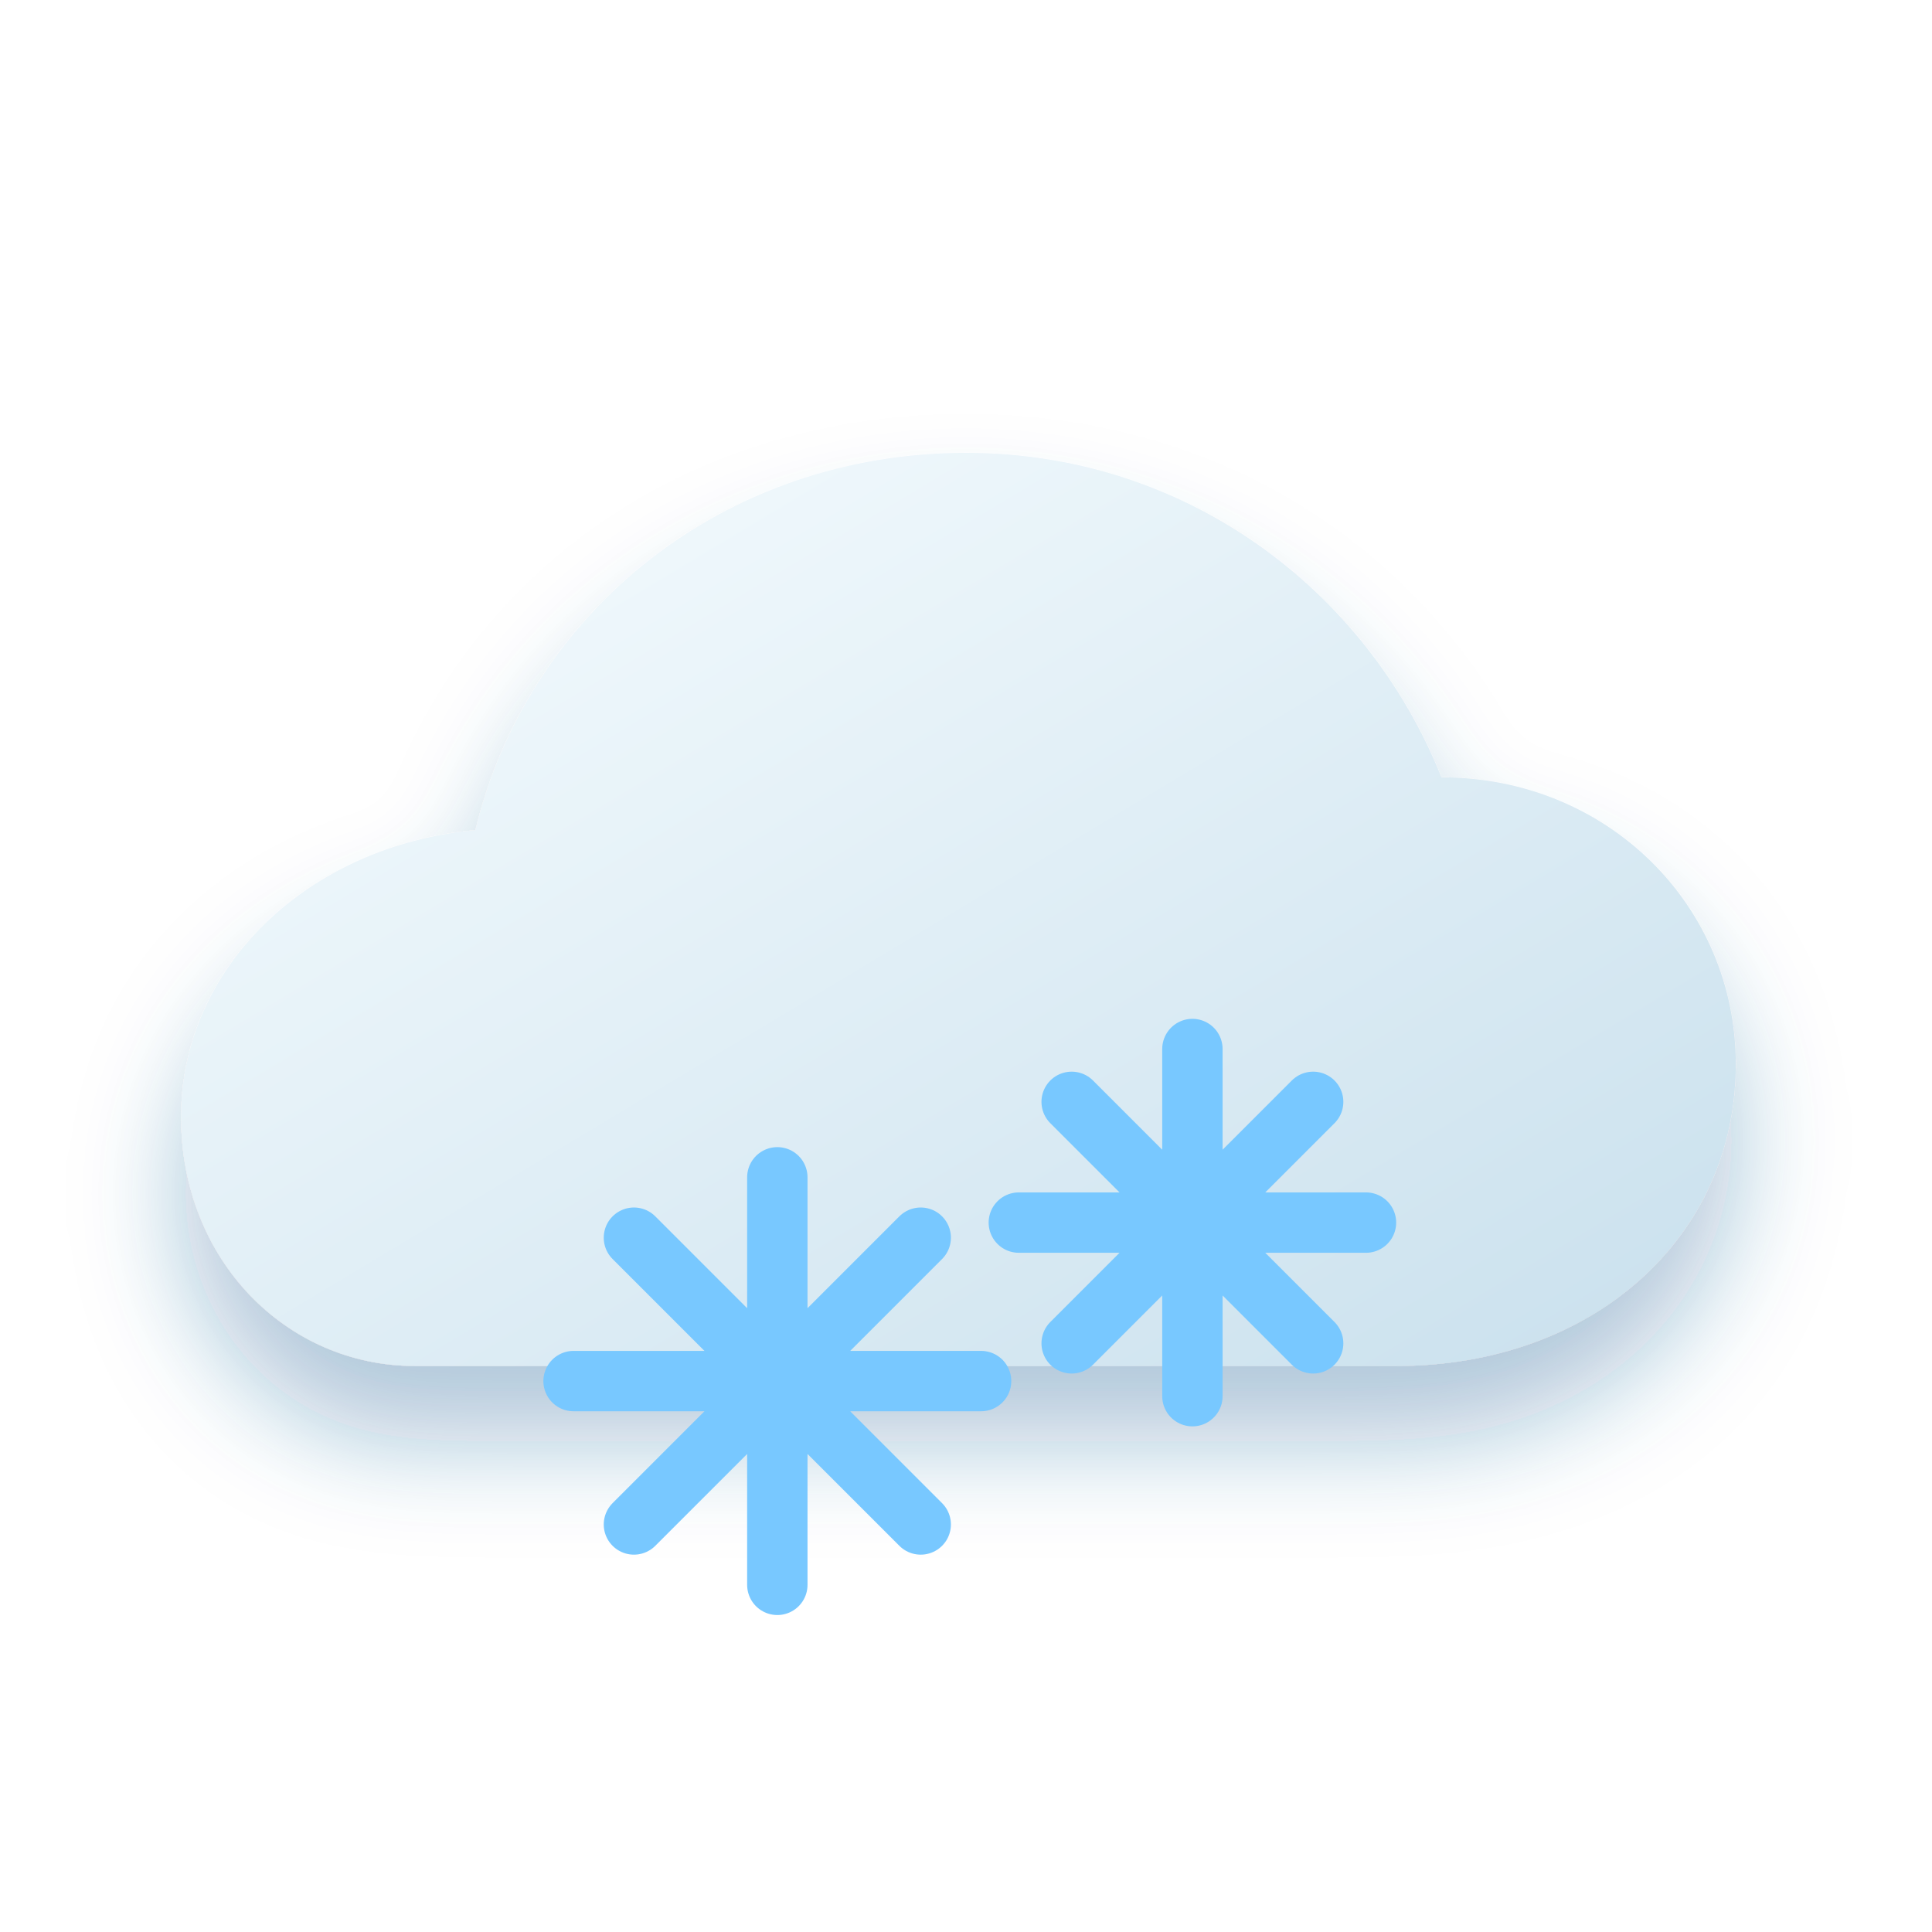
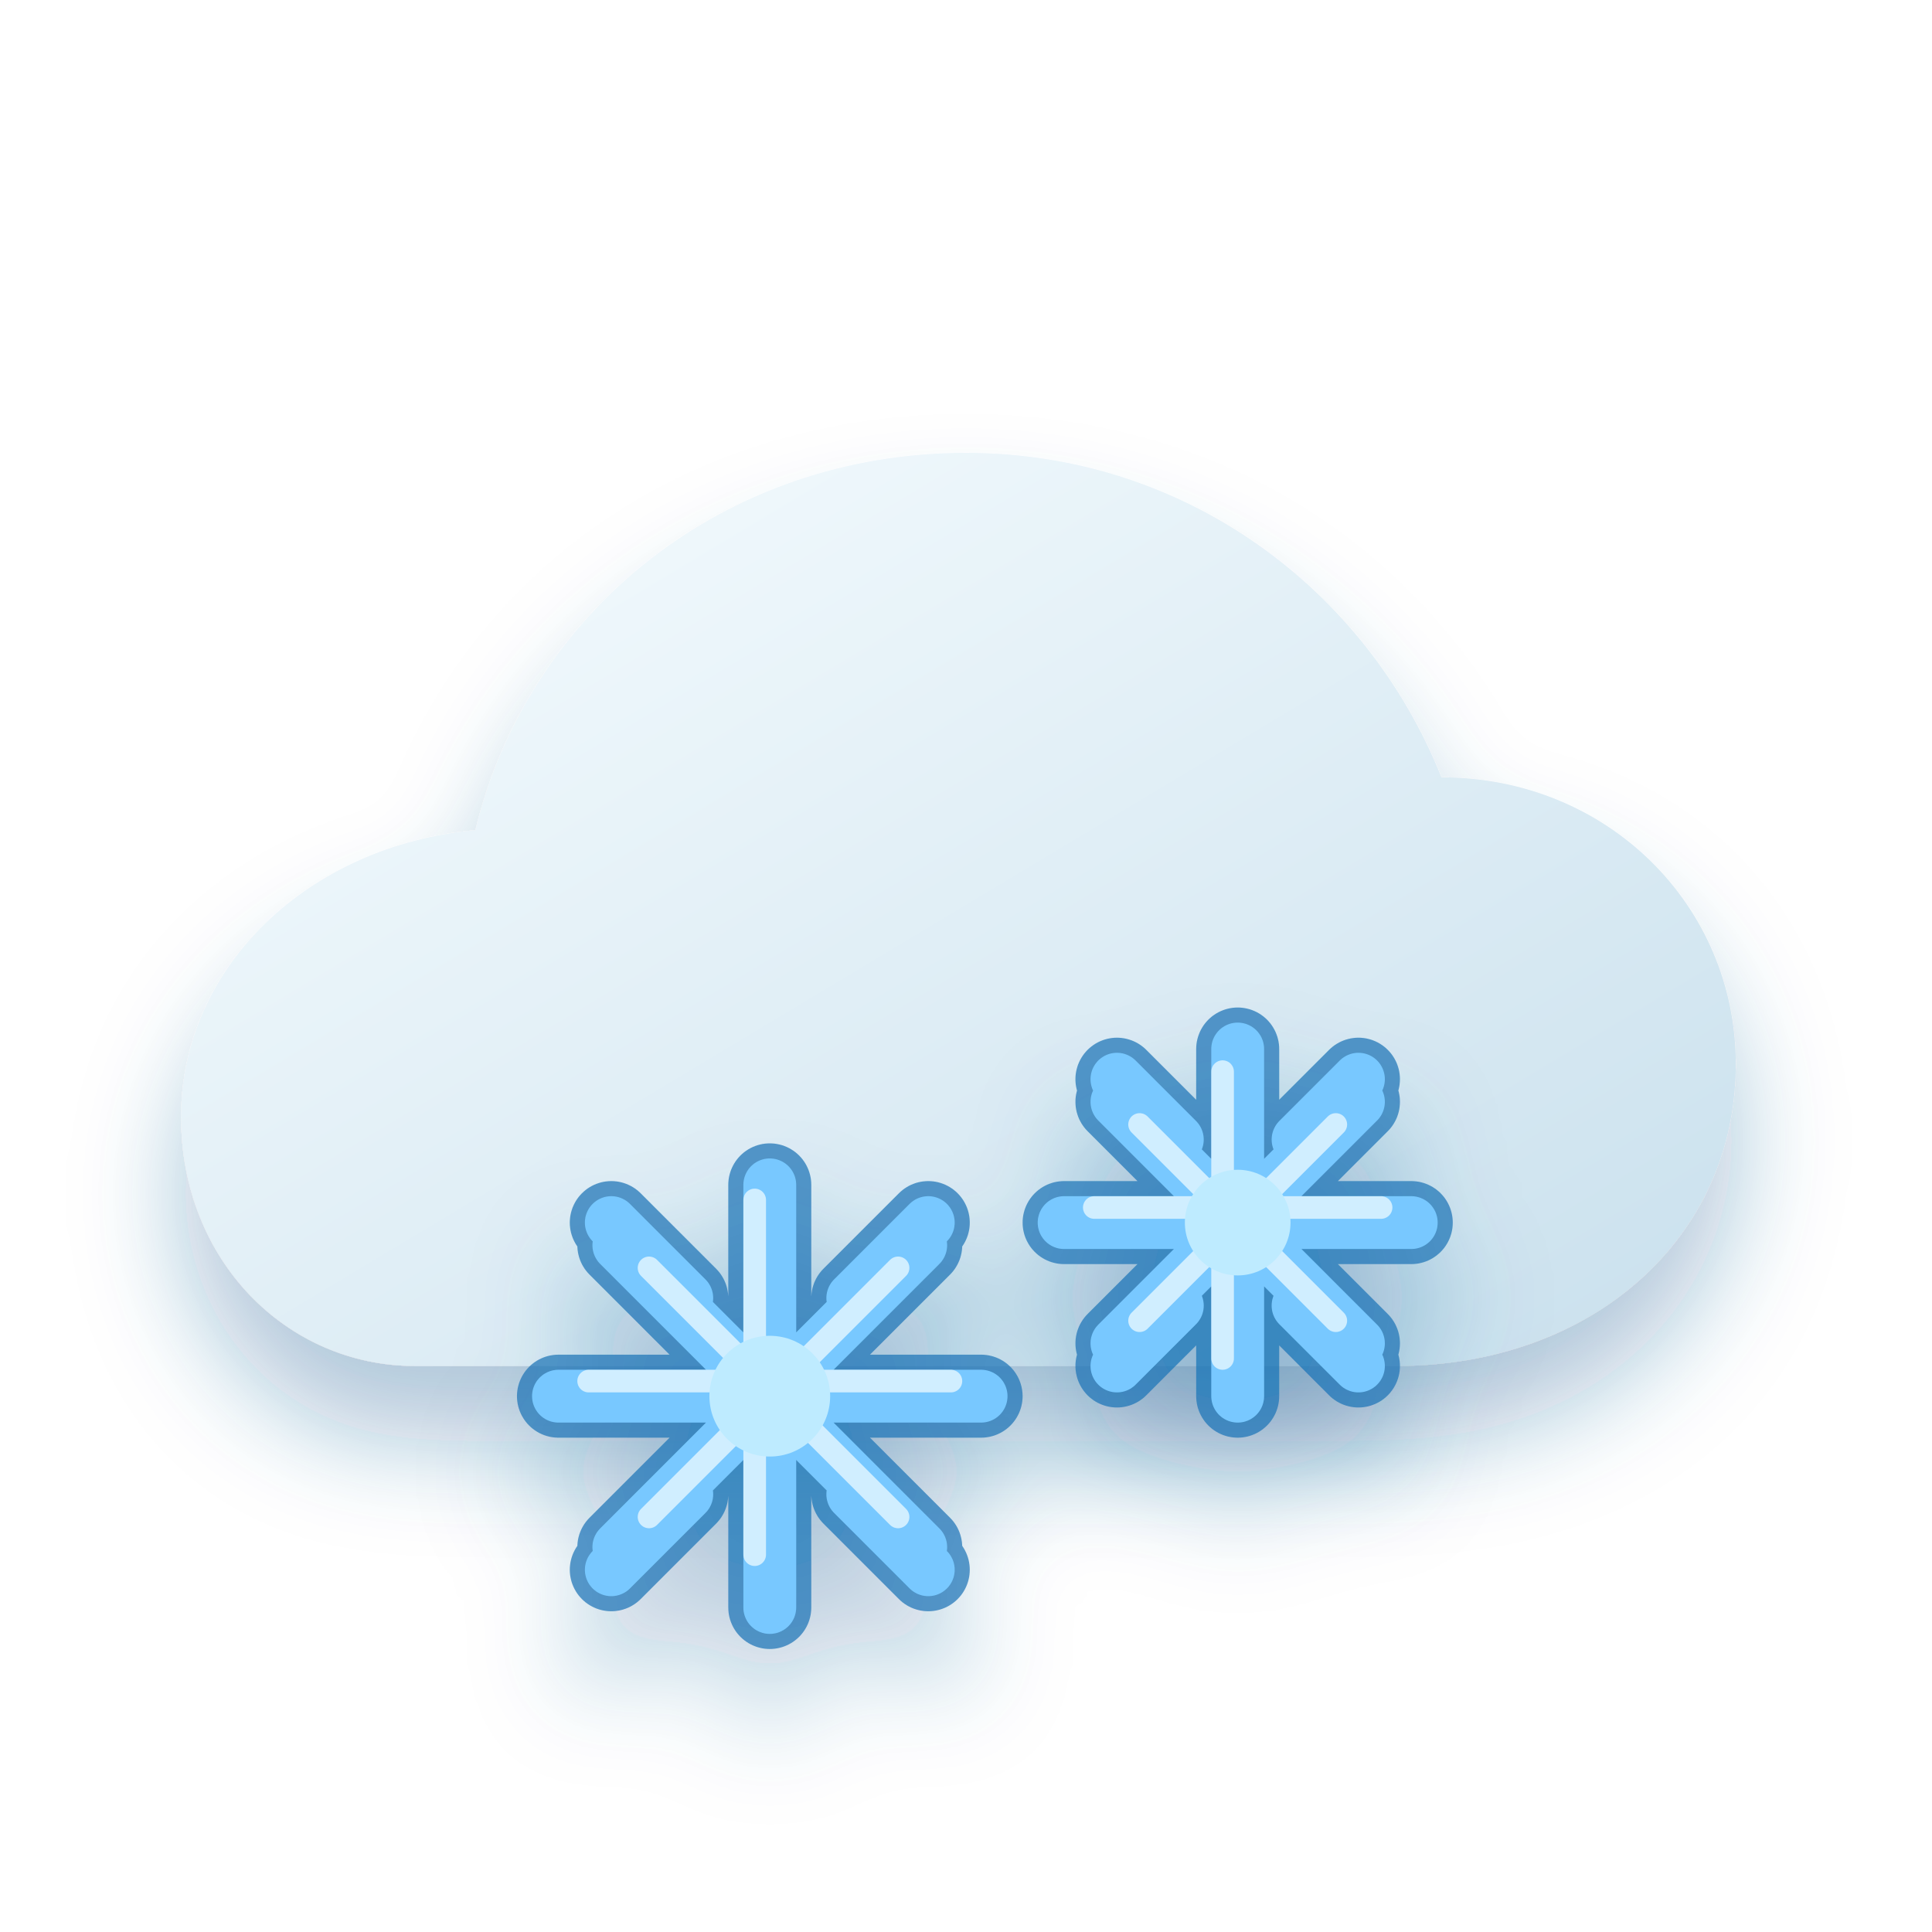
<svg xmlns="http://www.w3.org/2000/svg" viewBox="0 0 256 256" role="img" aria-label="snow weather icon">
  <defs>
    <filter id="shadow" x="-30%" y="-30%" width="160%" height="170%">
      <feDropShadow dx="0" dy="10" stdDeviation="7" flood-color="#176097" flood-opacity=".34" />
    </filter>
    <linearGradient id="sun" x1="0" x2="1" y1="0" y2="1">
      <stop offset="0" stop-color="#FFE978" />
      <stop offset="1" stop-color="#FF9E00" />
    </linearGradient>
    <linearGradient id="moon" x1="0" x2="0" y1="0" y2="1">
      <stop offset="0" stop-color="#FFE91F" />
      <stop offset="1" stop-color="#FFB700" />
    </linearGradient>
    <linearGradient id="cloud" x1="0" x2="1" y1="0" y2="1">
      <stop offset="0" stop-color="#F8FDFF" />
      <stop offset="1" stop-color="#C9E0ED" />
    </linearGradient>
    <linearGradient id="drop" x1="0" x2="0" y1="0" y2="1">
      <stop offset="0" stop-color="#9DDDFF" />
      <stop offset="1" stop-color="#55B3F2" />
    </linearGradient>
  </defs>
  <path filter="url(#shadow)" fill="url(#cloud)" d="M55 181h130c26 0 45-17 45-40 0-21-17-38-39-38-10-25-34-43-63-43-32 0-58 21-65 50-22 2-39 18-39 38 0 19 14 33 31 33Z" />
-   <g stroke="#78C8FF" stroke-width="8" stroke-linecap="round">
-     <path d="M103 156v54M76 183h54M84 164l38 38M122 164l-38 38M158 139v46M135 162h46M142 146l32 32M174 146l-32 32" />
+   <g filter="url(#shadow)" stroke-linecap="round" stroke-linejoin="round">
+     <g stroke="#1B74B7" stroke-width="11" opacity=".72">
+       <path d="M102 157v56M74 185h56M82 165l40 40M122 165l-40 40M91 172l-10-10M113 172l10-10M91 198l-10 10M113 198l10 10" />
+       <path d="M164 139v46M141 162h46M148 146l32 32M180 146l-32 32M156 151l-8-8M172 151l8-8M156 173l-8 8M172 173l8 8" />
+     </g>
+     <g stroke="#78C8FF" stroke-width="7">
+       <path d="M102 157v56M74 185h56M82 165l40 40M122 165l-40 40M91 172l-10-10M113 172l10-10M91 198l-10 10M113 198l10 10" />
+       <path d="M164 139v46M141 162h46M148 146l32 32M180 146l-32 32M156 151l-8-8M172 151l8-8M156 173l-8 8M172 173l8 8" />
+     </g>
+     <g stroke="#F2FCFF" stroke-width="3" opacity=".72">
+       <path d="M100 159v47M78 183h48M86 168l33 33M119 168l-33 33" />
+       <path d="M162 142v38M145 160h38M151 149l26 26M177 149l-26 26" />
+     </g>
+     <circle cx="102" cy="185" r="8" fill="#BEEBFF" />
+     <circle cx="164" cy="162" r="7" fill="#BEEBFF" />
  </g>
</svg>
